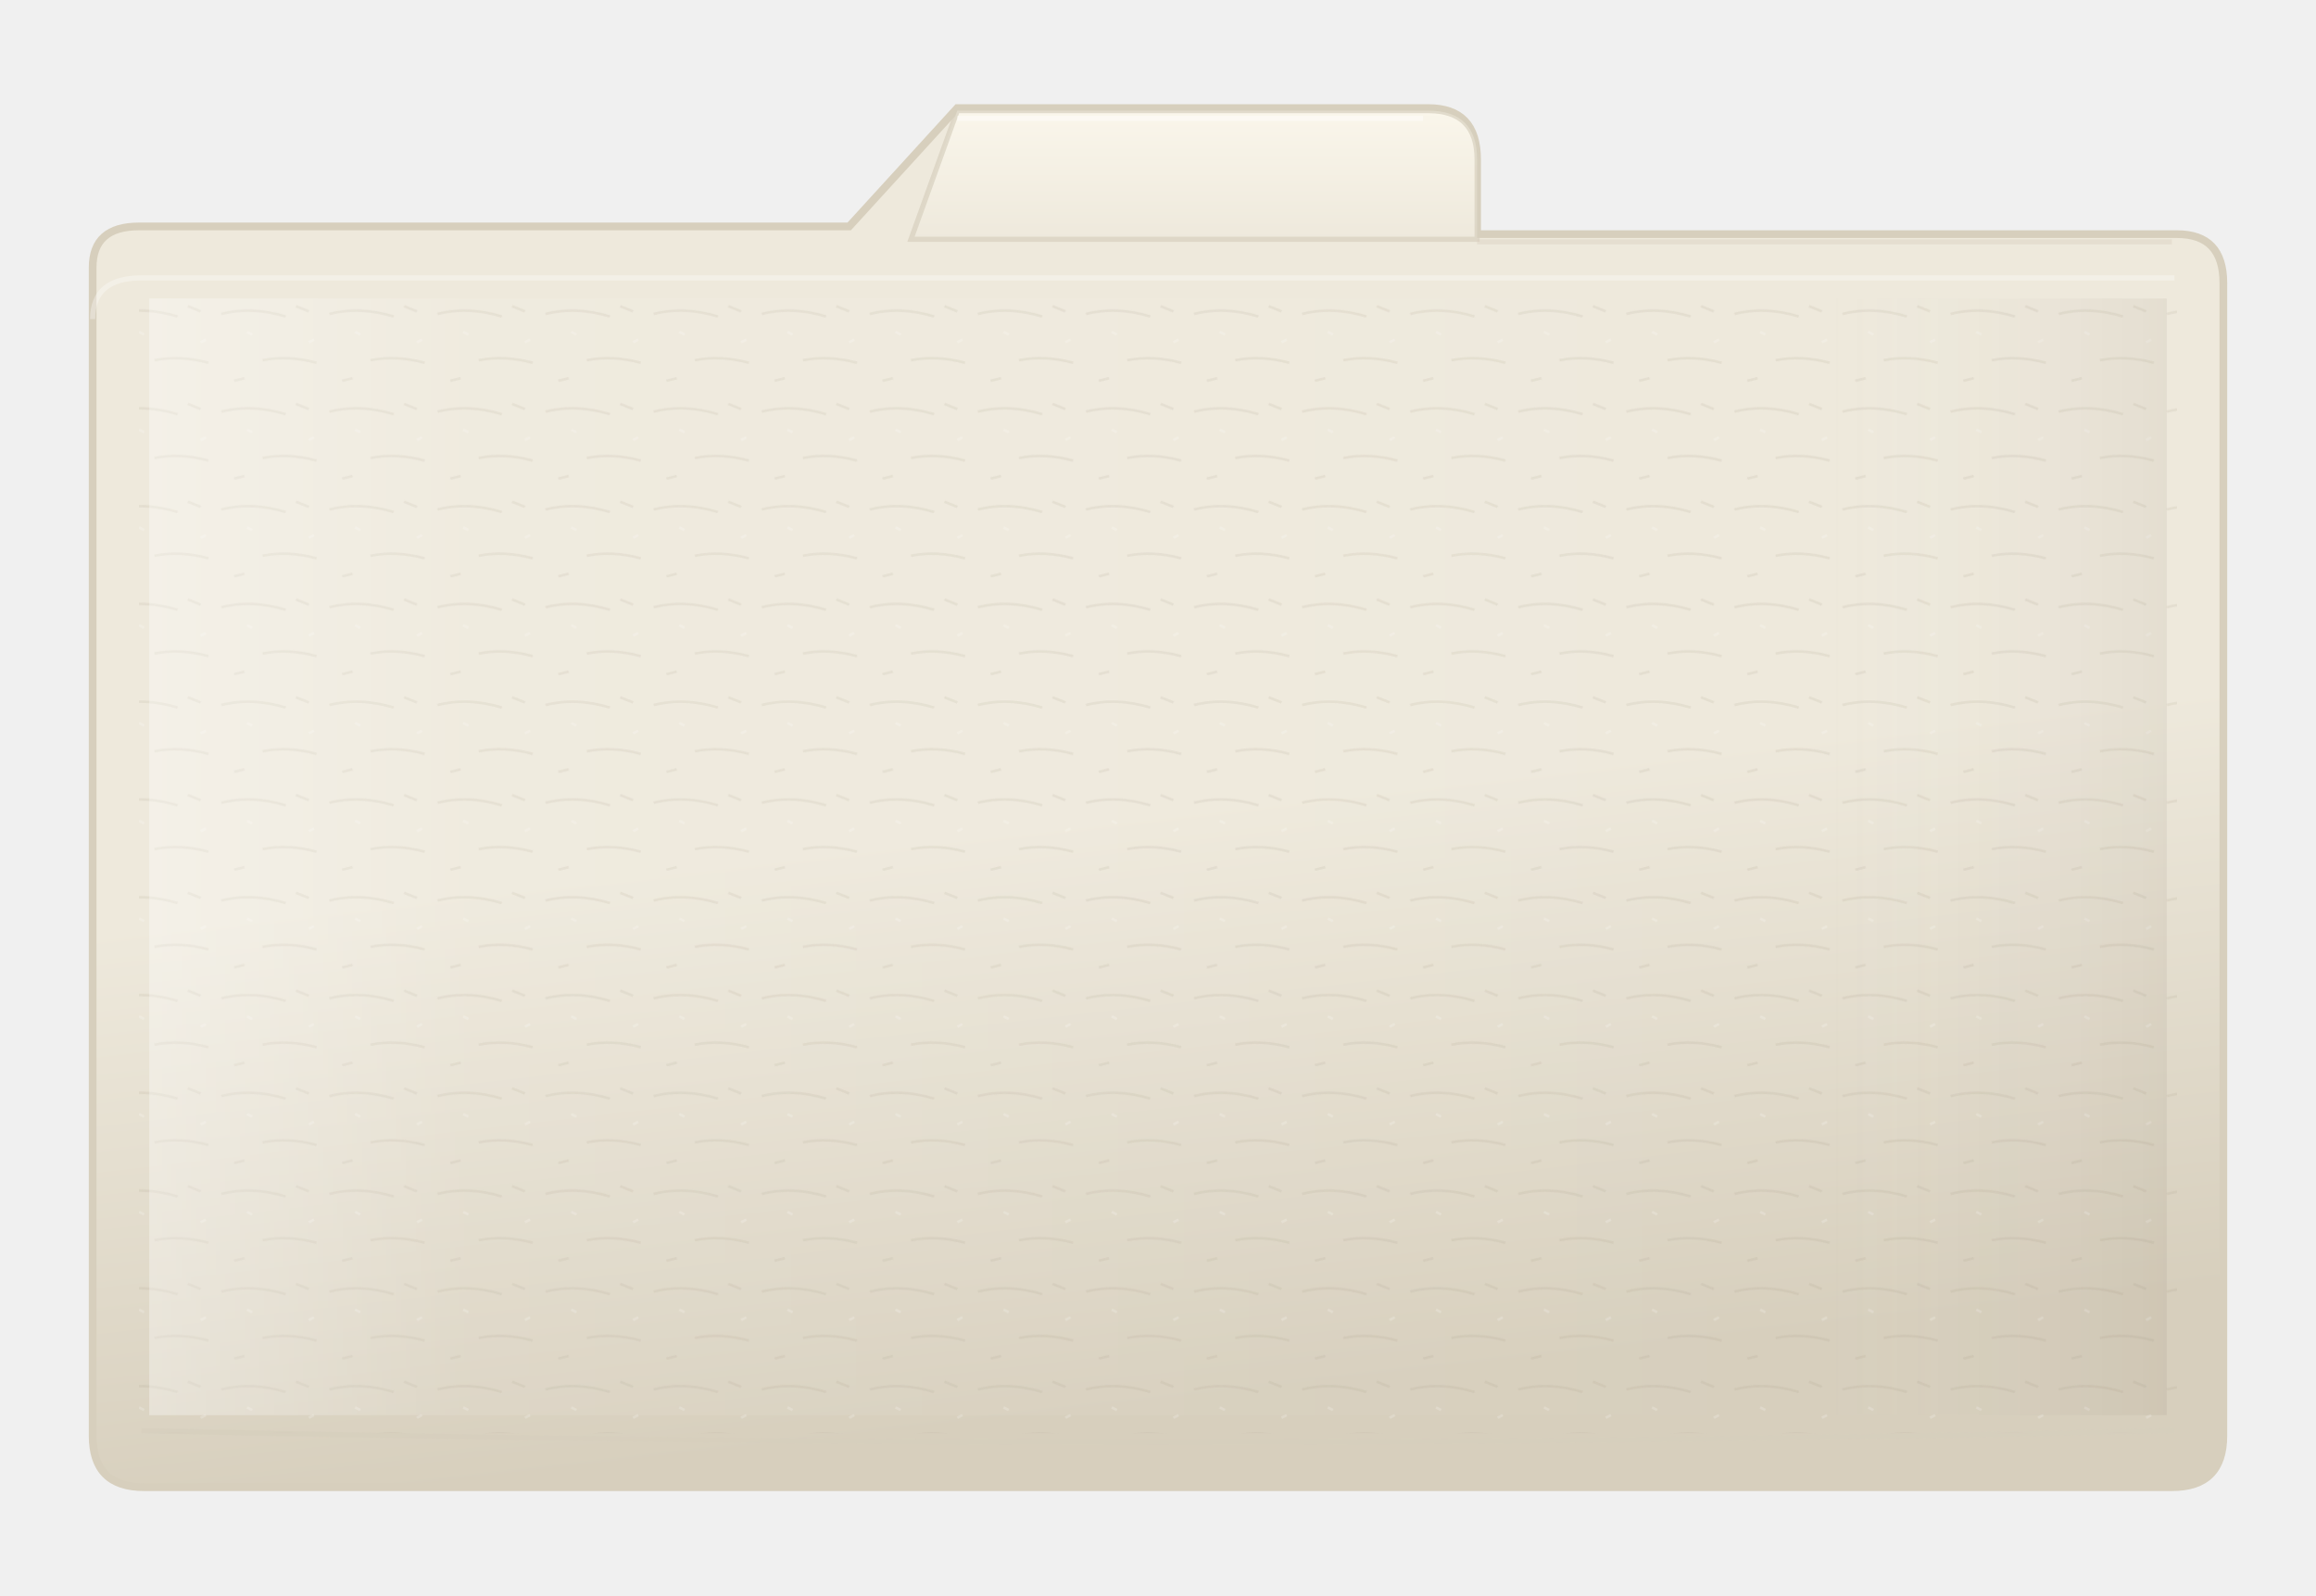
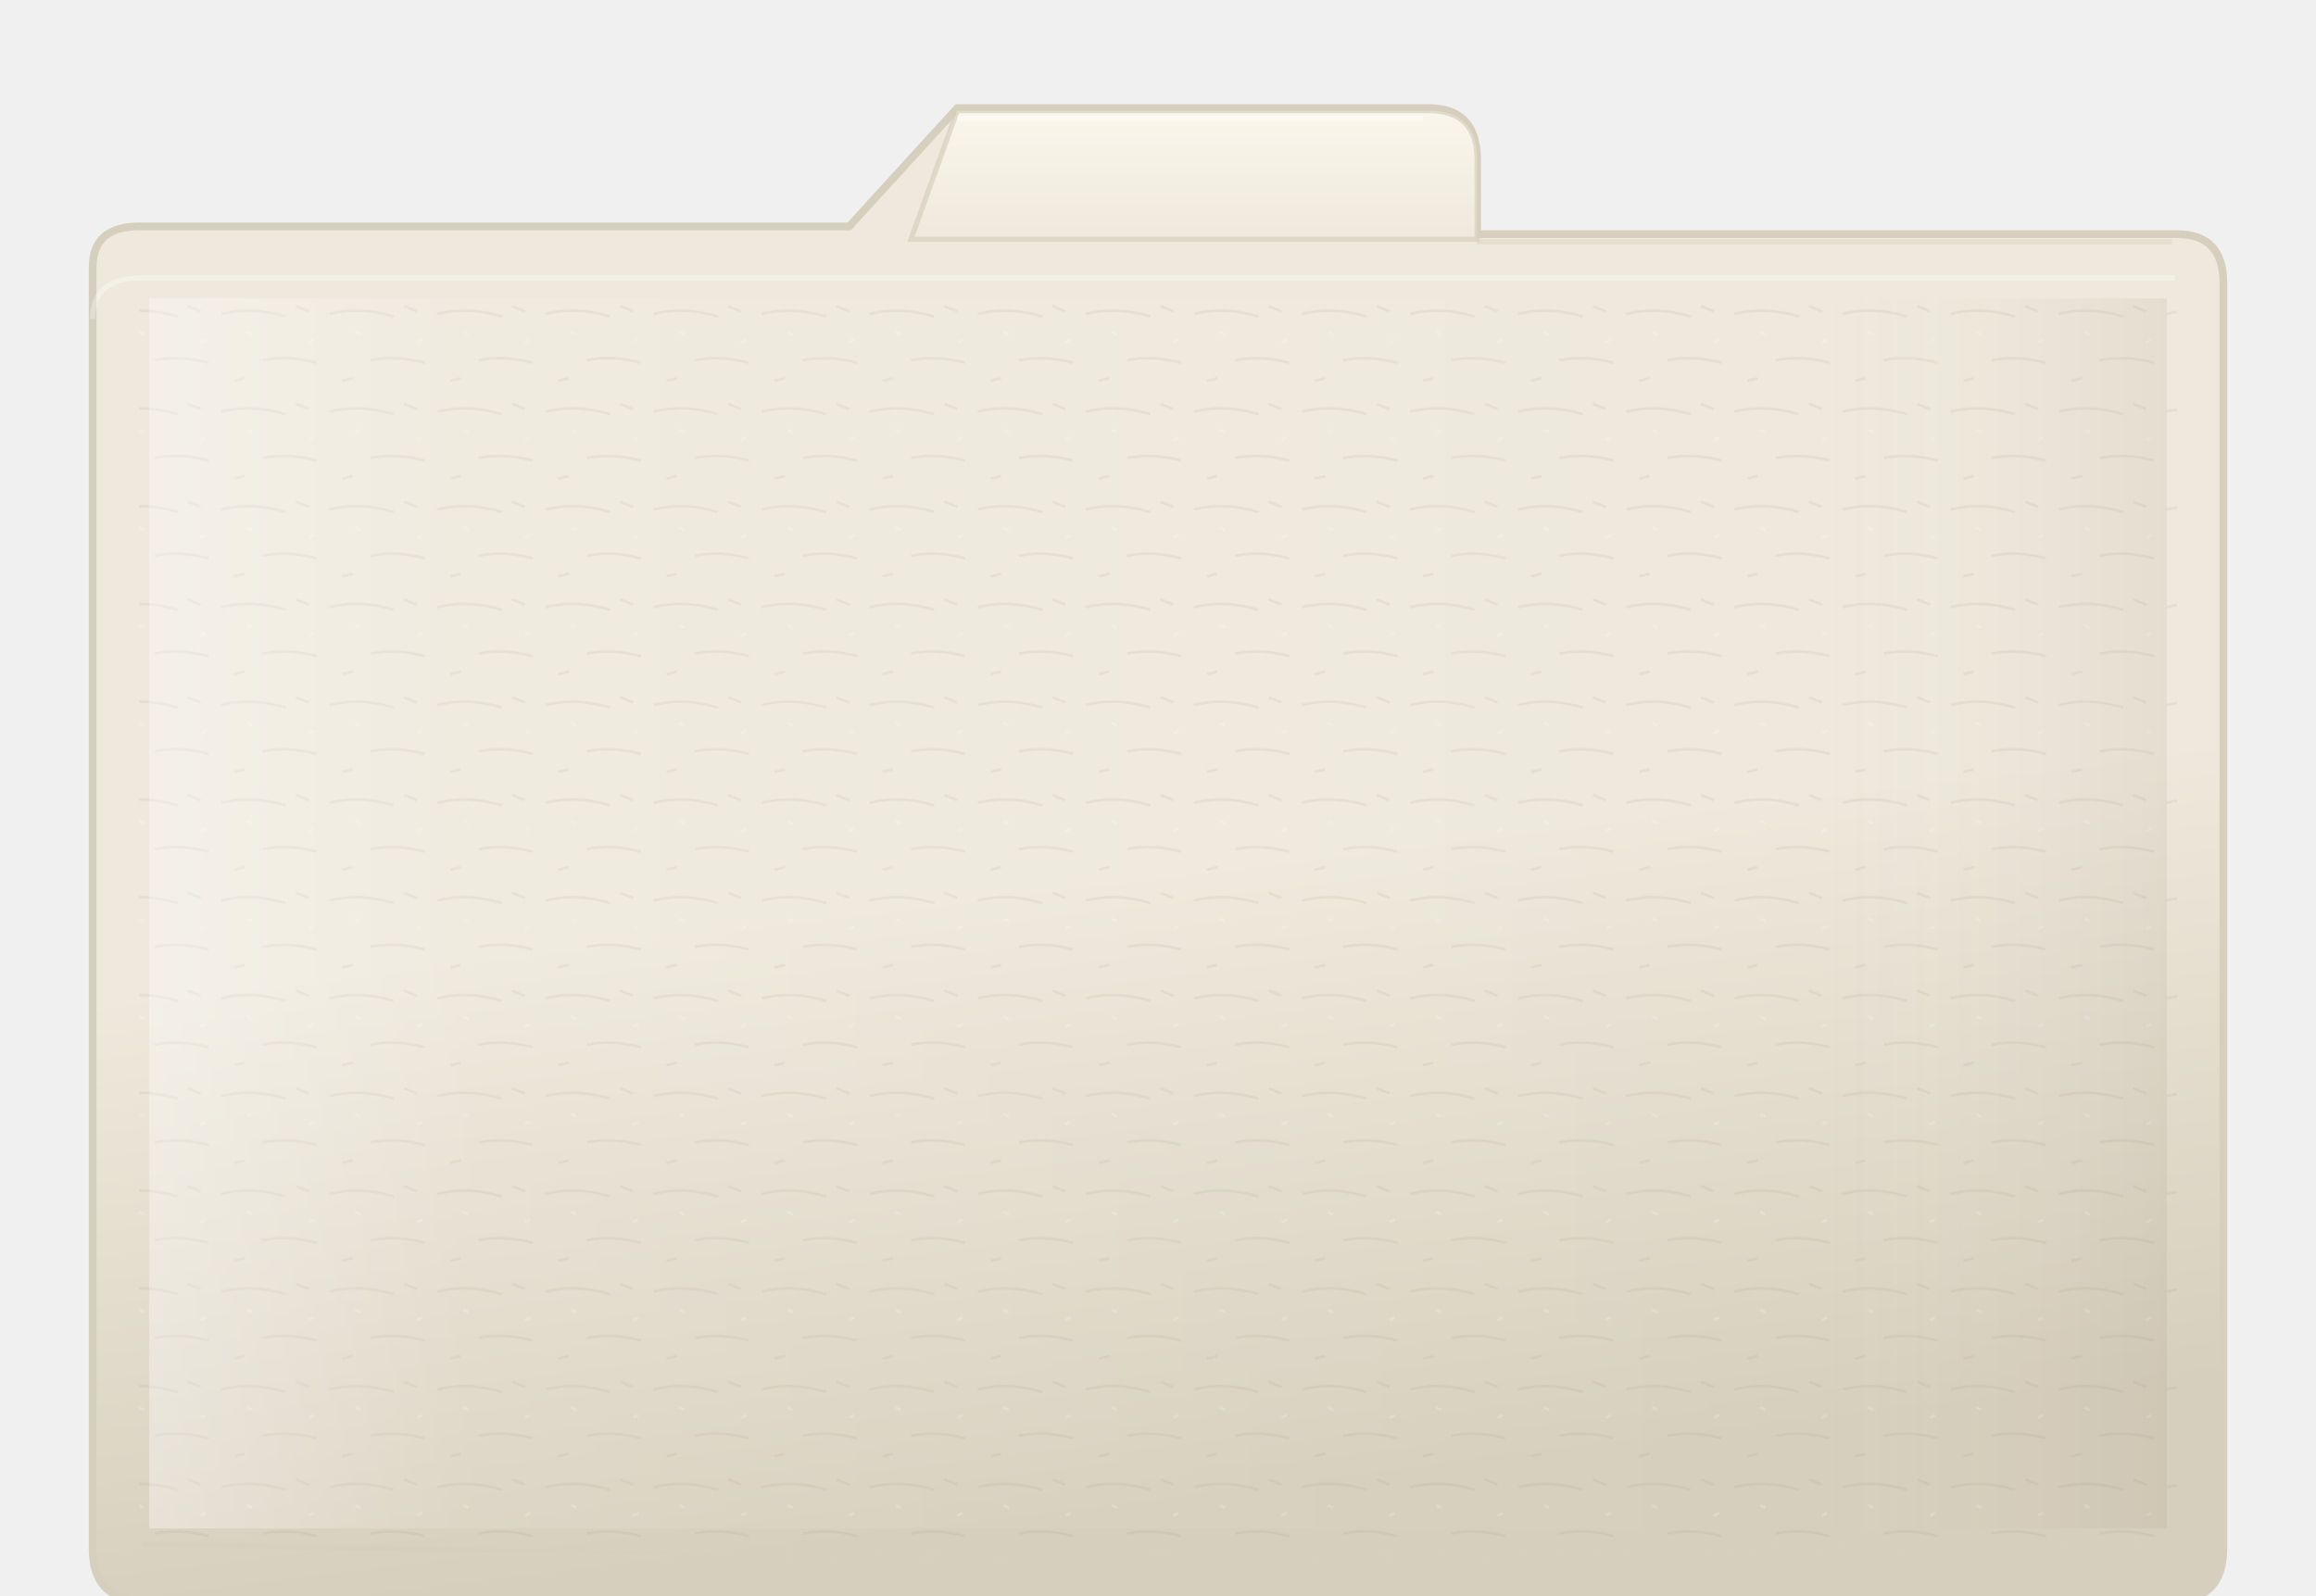
<svg xmlns="http://www.w3.org/2000/svg" width="900" height="620" viewBox="0 0 900 620">
  <defs>
    <linearGradient id="body-cream" x1="0" y1="0" x2=".18" y2="1">
      <stop stop-color="#eee9dc" />
      <stop offset=".58" stop-color="#eee9dc" />
      <stop offset="1" stop-color="#d7cfbd" />
    </linearGradient>
    <linearGradient id="tab-cream" x1="0" y1="0" x2="0" y2="1">
      <stop stop-color="#faf6eb" />
      <stop offset="1" stop-color="#eee9dc" />
    </linearGradient>
    <linearGradient id="sheen-cream" x1="0" y1="0" x2="1" y2="0">
      <stop stop-color="#fff" stop-opacity=".34" />
      <stop offset=".16" stop-color="#fff" stop-opacity=".08" />
      <stop offset=".82" stop-color="#fff" stop-opacity="0" />
      <stop offset="1" stop-color="#5b4b39" stop-opacity=".07" />
    </linearGradient>
    <pattern id="fiber-cream" width="42" height="38" patternUnits="userSpaceOnUse">
      <path d="M2 8q12-3 25 1M18 26q10-2 21 1M31 5l5 2M7 34l4-1" fill="none" stroke="#9a8e78" stroke-opacity=".15" stroke-width="1" />
      <path d="M12 15l2 1M36 19l2-1" stroke="#fff" stroke-opacity=".24" stroke-width="1" />
    </pattern>
  </defs>
-   <path d="M36 104Q36 88 54 88H330L372 42H555Q574 42 574 62V91H846Q864 91 864 110V558Q864 578 844 578H56Q36 578 36 558Z" fill="url(#body-cream)" stroke="#d7cfbd" stroke-width="3" />
+   <path d="M36 104Q36 88 54 88H330L372 42H555Q574 42 574 62V91H846Q864 91 864 110V602Q864 622 844 622H56Q36 622 36 602Z" fill="url(#body-cream)" stroke="#d7cfbd" stroke-width="3" />
  <path d="M372 43H555Q574 43 574 62V93H354Z" fill="url(#tab-cream)" stroke="#d7cfbd" stroke-opacity=".68" stroke-width="2" />
-   <path d="M54 112H846V557H54Z" fill="url(#fiber-cream)" opacity=".8" />
+   <path d="M54 112H846V601H54Z" fill="url(#fiber-cream)" opacity=".8" />
  <path d="M36 124Q36 108 55 108H845" fill="none" stroke="#fff" stroke-opacity=".32" stroke-width="2" />
-   <path d="M55 556Q450 565 845 556" fill="none" stroke="#d7cfbd" stroke-opacity=".68" stroke-width="2" />
-   <path d="M58 116H842V550H58Z" fill="url(#sheen-cream)" />
+   <path d="M55 600Q450 609 845 600" fill="none" stroke="#d7cfbd" stroke-opacity=".68" stroke-width="2" />
+   <path d="M58 116H842V594H58Z" fill="url(#sheen-cream)" />
  <path d="M372 46H553" stroke="#fff" stroke-opacity=".42" stroke-width="2" />
  <path d="M574 94H844" stroke="#d7cfbd" stroke-opacity=".38" stroke-width="2" />
</svg>
